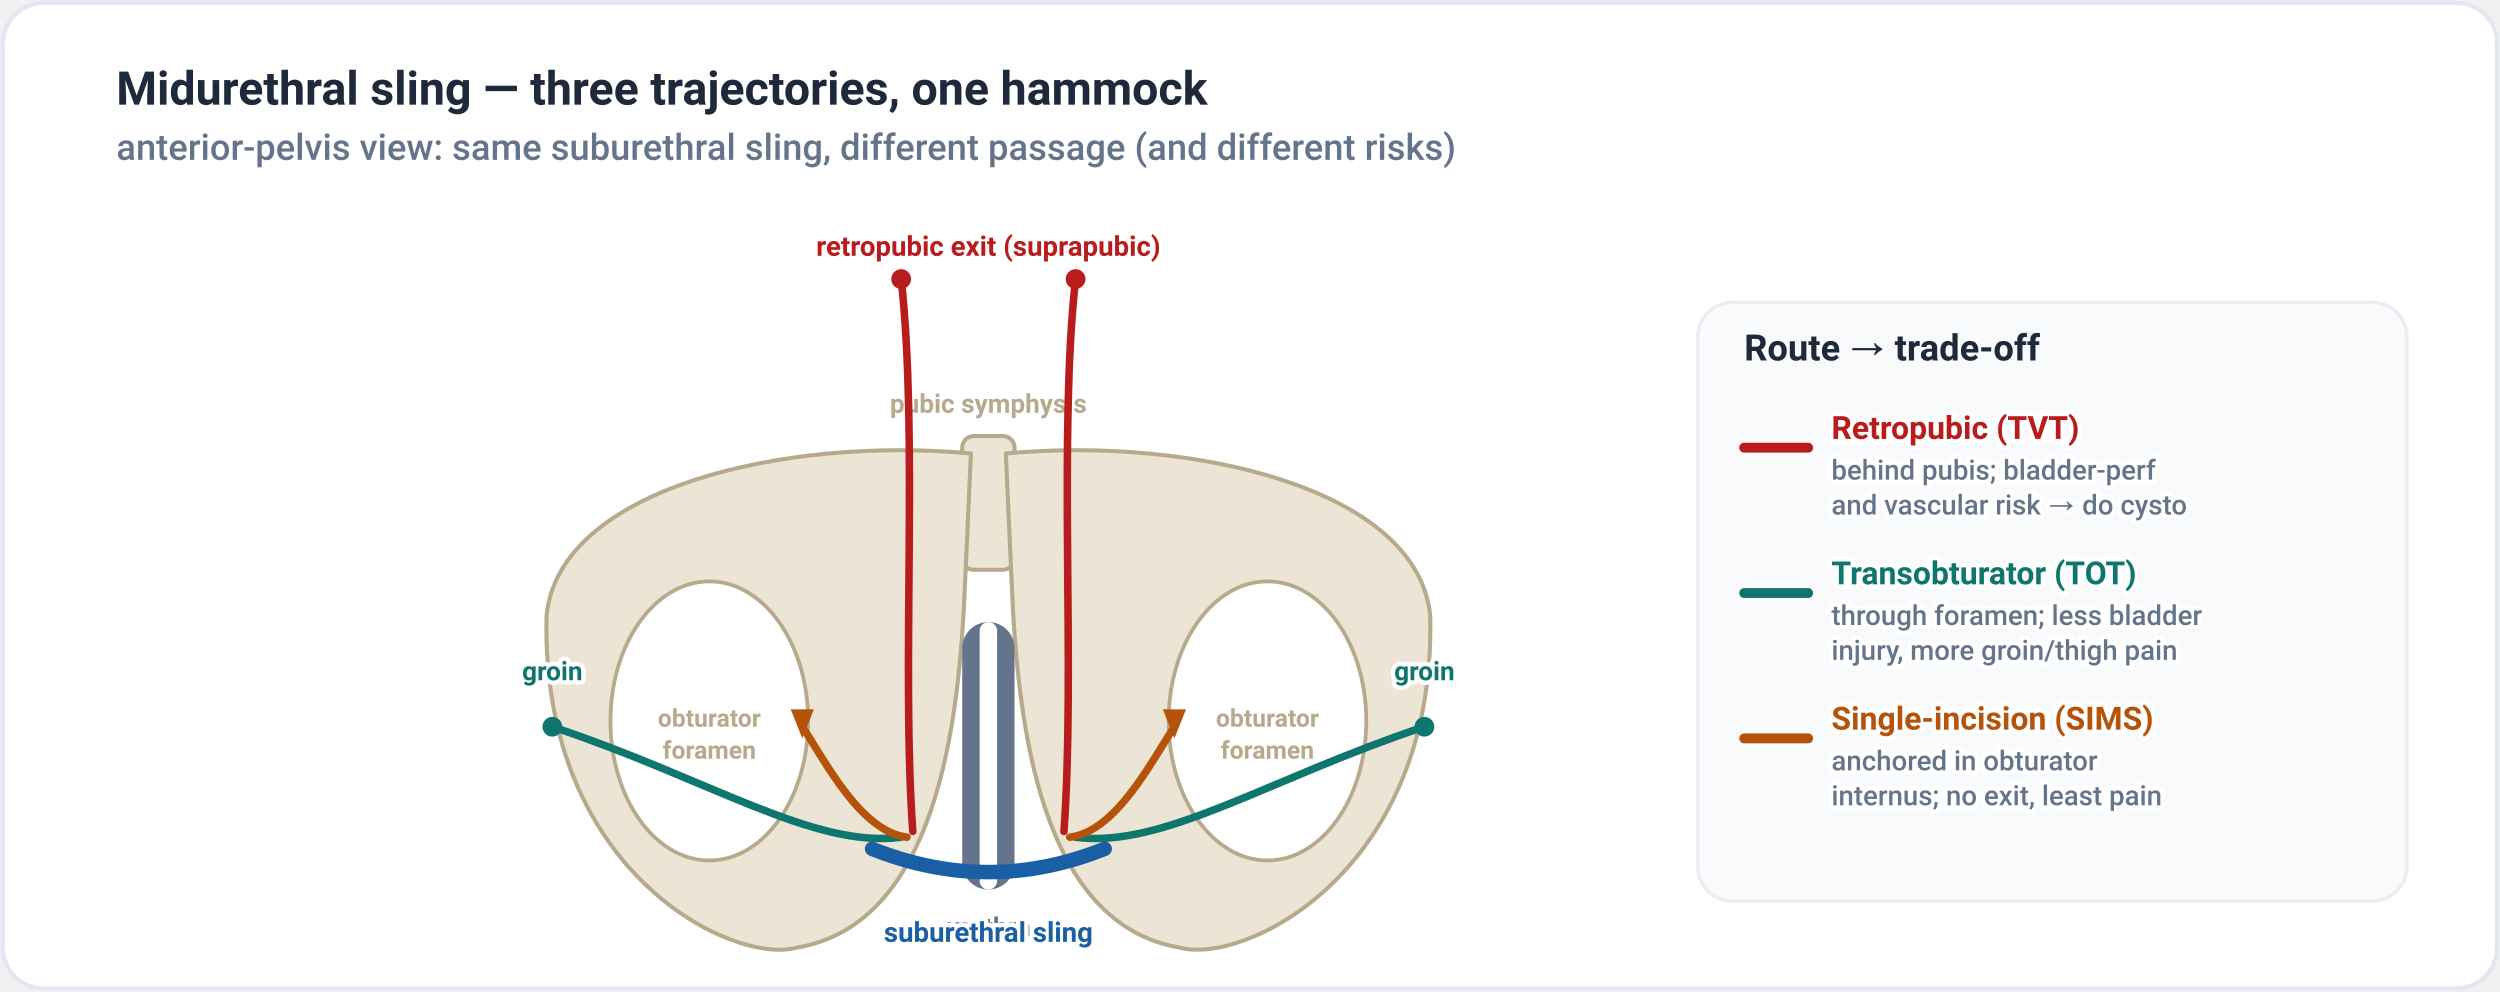
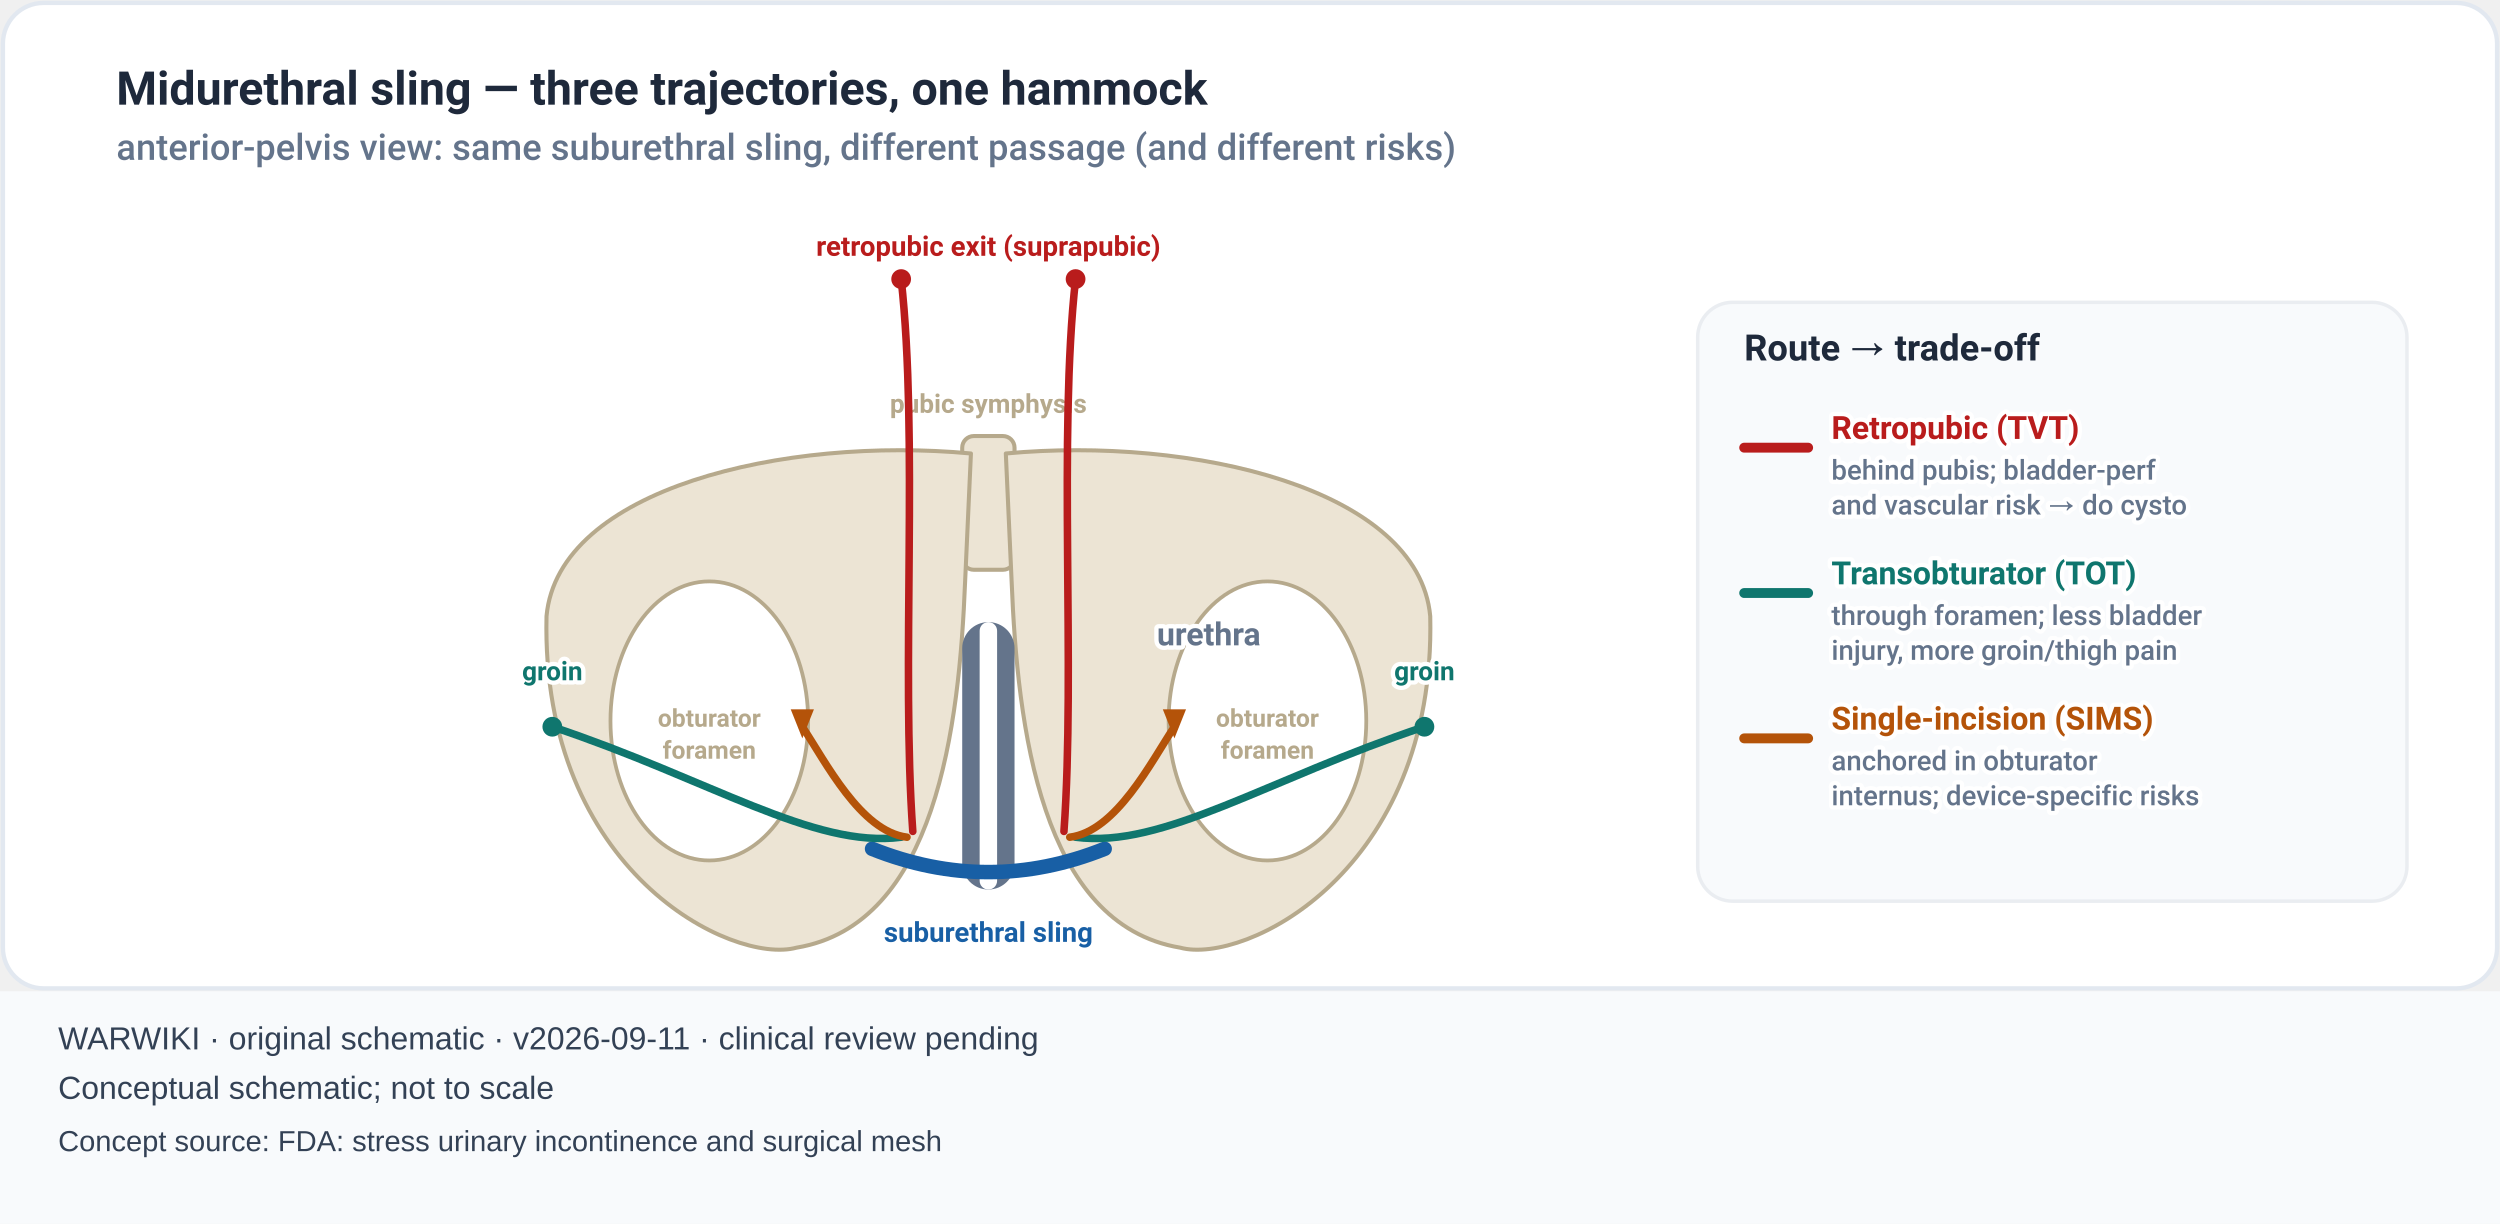
- <svg xmlns="http://www.w3.org/2000/svg" viewBox="0 0 860 341" width="860" height="341" role="img" aria-label="Anterior-pelvis view comparing three midurethral-sling trajectories around the pubic symphysis and obturator foramina. All place a tension-free tape as a hammock under the midurethra. The retropubic (TVT) route passes behind the pubis to a suprapubic exit, carrying bladder-perforation and vascular risk so cystoscopy is mandatory. The transobturator (TOT) route passes through the obturator foramen to a groin exit, with less bladder injury but more groin and thigh pain. The single-incision (SIMS) route is anchored in the obturator internus with no skin exit and the least pain. Key notes comparable cure rates and non-inferior modern single-incision slings.">
+ <svg xmlns="http://www.w3.org/2000/svg" viewBox="0 0 860 421" width="860" height="421" role="img" aria-labelledby="figure-title figure-description">
  <rect x="1" y="1" width="858" height="339" rx="14" fill="#FFFFFF" stroke="#E2E8F0" stroke-width="1.5" />
  <text x="40" y="36" text-anchor="start" font-family="-apple-system, 'Segoe UI', Roboto, Helvetica, Arial, sans-serif" font-size="16" font-weight="700" fill="#1E293B">Midurethral sling — three trajectories, one hammock</text>
  <text x="40" y="55" text-anchor="start" font-family="-apple-system, 'Segoe UI', Roboto, Helvetica, Arial, sans-serif" font-size="12.5" font-weight="500" fill="#64748B">anterior-pelvis view: same suburethral sling, different passage (and different risks)</text>
  <rect x="331" y="150" width="18" height="46" rx="4" fill="#ECE4D4" stroke="#B6A98C" stroke-width="1.4" />
  <text x="340" y="142" text-anchor="middle" font-family="-apple-system, 'Segoe UI', Roboto, Helvetica, Arial, sans-serif" font-size="9" font-weight="700" fill="#B6A98C" paint-order="stroke" stroke="#FFFFFF" stroke-width="3" stroke-linejoin="round">pubic symphysis</text>
  <path d="M 334 156     C 270 150, 192 168, 188 212     C 186 300, 252 332, 274 326     C 322 318, 330 250, 332 200 Z" fill="#ECE4D4" stroke="#B6A98C" stroke-width="1.4" stroke-linejoin="round" />
  <ellipse cx="244" cy="248" rx="34" ry="48" fill="#FFFFFF" stroke="#B6A98C" stroke-width="1.3" />
  <text x="244" y="250" text-anchor="middle" font-family="-apple-system, 'Segoe UI', Roboto, Helvetica, Arial, sans-serif" font-size="8.5" font-weight="600" fill="#B6A98C" paint-order="stroke" stroke="#FFFFFF" stroke-width="3" stroke-linejoin="round">obturator</text>
  <text x="244" y="261" text-anchor="middle" font-family="-apple-system, 'Segoe UI', Roboto, Helvetica, Arial, sans-serif" font-size="8.5" font-weight="600" fill="#B6A98C" paint-order="stroke" stroke="#FFFFFF" stroke-width="3" stroke-linejoin="round">foramen</text>
  <path d="M 346 156     C 410 150, 488 168, 492 212     C 494 300, 428 332, 406 326     C 358 318, 350 250, 348 200 Z" fill="#ECE4D4" stroke="#B6A98C" stroke-width="1.4" stroke-linejoin="round" />
  <ellipse cx="436" cy="248" rx="34" ry="48" fill="#FFFFFF" stroke="#B6A98C" stroke-width="1.3" />
  <text x="436" y="250" text-anchor="middle" font-family="-apple-system, 'Segoe UI', Roboto, Helvetica, Arial, sans-serif" font-size="8.5" font-weight="600" fill="#B6A98C" paint-order="stroke" stroke="#FFFFFF" stroke-width="3" stroke-linejoin="round">obturator</text>
  <text x="436" y="261" text-anchor="middle" font-family="-apple-system, 'Segoe UI', Roboto, Helvetica, Arial, sans-serif" font-size="8.5" font-weight="600" fill="#B6A98C" paint-order="stroke" stroke="#FFFFFF" stroke-width="3" stroke-linejoin="round">foramen</text>
  <rect x="331" y="214" width="18" height="92" rx="9" fill="#64748B" />
  <rect x="337" y="214" width="6" height="92" rx="3" fill="#FFFFFF" />
-   <text x="340" y="322" text-anchor="middle" font-family="-apple-system, 'Segoe UI', Roboto, Helvetica, Arial, sans-serif" font-size="9" font-weight="600" fill="#64748B" paint-order="stroke" stroke="#FFFFFF" stroke-width="3" stroke-linejoin="round">urethra</text>
+   <text x="398" y="222" text-anchor="start" font-family="-apple-system, 'Segoe UI', Roboto, Helvetica, Arial, sans-serif" font-size="11" font-weight="600" fill="#64748B" paint-order="stroke" stroke="#FFFFFF" stroke-width="3" stroke-linejoin="round">urethra</text>
  <path d="M 300 292 Q 340 308 380 292" fill="none" stroke="#185FA5" stroke-width="5" stroke-linecap="round" />
  <text x="340" y="324" text-anchor="middle" font-family="-apple-system, 'Segoe UI', Roboto, Helvetica, Arial, sans-serif" font-size="9.5" font-weight="700" fill="#185FA5" paint-order="stroke" stroke="#FFFFFF" stroke-width="3" stroke-linejoin="round">suburethral sling</text>
  <path d="M 314 286 C 310 230, 316 150, 310 96" fill="none" stroke="#B91C1C" stroke-width="2.6" stroke-linecap="round" />
  <circle cx="310" cy="96" r="3.4" fill="#B91C1C" />
  <path d="M 366 286 C 370 230, 364 150, 370 96" fill="none" stroke="#B91C1C" stroke-width="2.6" stroke-linecap="round" />
  <circle cx="370" cy="96" r="3.4" fill="#B91C1C" />
  <text x="340" y="88" text-anchor="middle" font-family="-apple-system, 'Segoe UI', Roboto, Helvetica, Arial, sans-serif" font-size="9.5" font-weight="700" fill="#B91C1C" paint-order="stroke" stroke="#FFFFFF" stroke-width="3" stroke-linejoin="round">retropubic exit (suprapubic)</text>
  <path d="M 310 288 C 280 292, 244 268, 190 250" fill="none" stroke="#0F766E" stroke-width="2.6" stroke-linecap="round" />
  <circle cx="190" cy="250" r="3.4" fill="#0F766E" />
  <path d="M 370 288 C 400 292, 436 268, 490 250" fill="none" stroke="#0F766E" stroke-width="2.6" stroke-linecap="round" />
  <circle cx="490" cy="250" r="3.4" fill="#0F766E" />
  <text x="190" y="234" text-anchor="middle" font-family="-apple-system, 'Segoe UI', Roboto, Helvetica, Arial, sans-serif" font-size="9" font-weight="700" fill="#0F766E" paint-order="stroke" stroke="#FFFFFF" stroke-width="3" stroke-linejoin="round">groin</text>
  <text x="490" y="234" text-anchor="middle" font-family="-apple-system, 'Segoe UI', Roboto, Helvetica, Arial, sans-serif" font-size="9" font-weight="700" fill="#0F766E" paint-order="stroke" stroke="#FFFFFF" stroke-width="3" stroke-linejoin="round">groin</text>
  <path d="M 312 288 C 296 286, 284 262, 276 250" fill="none" stroke="#B45309" stroke-width="2.6" stroke-linecap="round" />
  <path d="M 280 244 l -8 0 l 4 10 z" fill="#B45309" />
  <path d="M 368 288 C 384 286, 396 262, 404 250" fill="none" stroke="#B45309" stroke-width="2.6" stroke-linecap="round" />
  <path d="M 400 244 l 8 0 l -4 10 z" fill="#B45309" />
  <rect x="584" y="104" width="244" height="206" rx="12" fill="#F8FAFC" stroke="#EAEDF1" stroke-width="1.2" />
  <text x="600" y="124" text-anchor="start" font-family="-apple-system, 'Segoe UI', Roboto, Helvetica, Arial, sans-serif" font-size="12.5" font-weight="700" fill="#1E293B">Route → trade-off</text>
  <line x1="600" y1="154" x2="622" y2="154" stroke="#B91C1C" stroke-width="3.4" stroke-linecap="round" />
  <text x="630" y="151" text-anchor="start" font-family="-apple-system, 'Segoe UI', Roboto, Helvetica, Arial, sans-serif" font-size="11" font-weight="700" fill="#B91C1C" paint-order="stroke" stroke="#FFFFFF" stroke-width="3" stroke-linejoin="round">Retropubic (TVT)</text>
  <text x="630" y="165" text-anchor="start" font-family="-apple-system, 'Segoe UI', Roboto, Helvetica, Arial, sans-serif" font-size="9.5" font-weight="500" fill="#64748B" paint-order="stroke" stroke="#FFFFFF" stroke-width="3" stroke-linejoin="round">behind pubis; bladder-perf</text>
  <text x="630" y="177" text-anchor="start" font-family="-apple-system, 'Segoe UI', Roboto, Helvetica, Arial, sans-serif" font-size="9.5" font-weight="500" fill="#64748B" paint-order="stroke" stroke="#FFFFFF" stroke-width="3" stroke-linejoin="round">and vascular risk → do cysto</text>
  <line x1="600" y1="204" x2="622" y2="204" stroke="#0F766E" stroke-width="3.4" stroke-linecap="round" />
  <text x="630" y="201" text-anchor="start" font-family="-apple-system, 'Segoe UI', Roboto, Helvetica, Arial, sans-serif" font-size="11" font-weight="700" fill="#0F766E" paint-order="stroke" stroke="#FFFFFF" stroke-width="3" stroke-linejoin="round">Transobturator (TOT)</text>
  <text x="630" y="215" text-anchor="start" font-family="-apple-system, 'Segoe UI', Roboto, Helvetica, Arial, sans-serif" font-size="9.5" font-weight="500" fill="#64748B" paint-order="stroke" stroke="#FFFFFF" stroke-width="3" stroke-linejoin="round">through foramen; less bladder</text>
  <text x="630" y="227" text-anchor="start" font-family="-apple-system, 'Segoe UI', Roboto, Helvetica, Arial, sans-serif" font-size="9.5" font-weight="500" fill="#64748B" paint-order="stroke" stroke="#FFFFFF" stroke-width="3" stroke-linejoin="round">injury, more groin/thigh pain</text>
  <line x1="600" y1="254" x2="622" y2="254" stroke="#B45309" stroke-width="3.4" stroke-linecap="round" />
  <text x="630" y="251" text-anchor="start" font-family="-apple-system, 'Segoe UI', Roboto, Helvetica, Arial, sans-serif" font-size="11" font-weight="700" fill="#B45309" paint-order="stroke" stroke="#FFFFFF" stroke-width="3" stroke-linejoin="round">Single-incision (SIMS)</text>
  <text x="630" y="265" text-anchor="start" font-family="-apple-system, 'Segoe UI', Roboto, Helvetica, Arial, sans-serif" font-size="9.5" font-weight="500" fill="#64748B" paint-order="stroke" stroke="#FFFFFF" stroke-width="3" stroke-linejoin="round">anchored in obturator</text>
-   <text x="630" y="277" text-anchor="start" font-family="-apple-system, 'Segoe UI', Roboto, Helvetica, Arial, sans-serif" font-size="9.5" font-weight="500" fill="#64748B" paint-order="stroke" stroke="#FFFFFF" stroke-width="3" stroke-linejoin="round">internus; no exit, least pain</text>
+   <text x="630" y="277" text-anchor="start" font-family="-apple-system, 'Segoe UI', Roboto, Helvetica, Arial, sans-serif" font-size="9.5" font-weight="500" fill="#64748B" paint-order="stroke" stroke="#FFFFFF" stroke-width="3" stroke-linejoin="round">internus; device-specific risks</text>
+   <g id="figure-provenance">
+     <rect x="0" y="341" width="860" height="80" fill="#F8FAFC" />
+     <text x="20" y="361" font-family="Arial, sans-serif" font-size="11" fill="#334155">WARWIKI · original schematic · v2026-09-11 · clinical review pending</text>
+     <text x="20" y="378" font-family="Arial, sans-serif" font-size="11" fill="#334155">Conceptual schematic; not to scale</text>
+     <a href="https://www.fda.gov/medical-devices/urogynecologic-surgical-mesh-implants/stress-urinary-incontinence-sui">
+       <text x="20" y="396" font-family="Arial, sans-serif" font-size="10" fill="#334155">Concept source: FDA: stress urinary incontinence and surgical mesh</text>
+     </a>
+   </g>
</svg>
